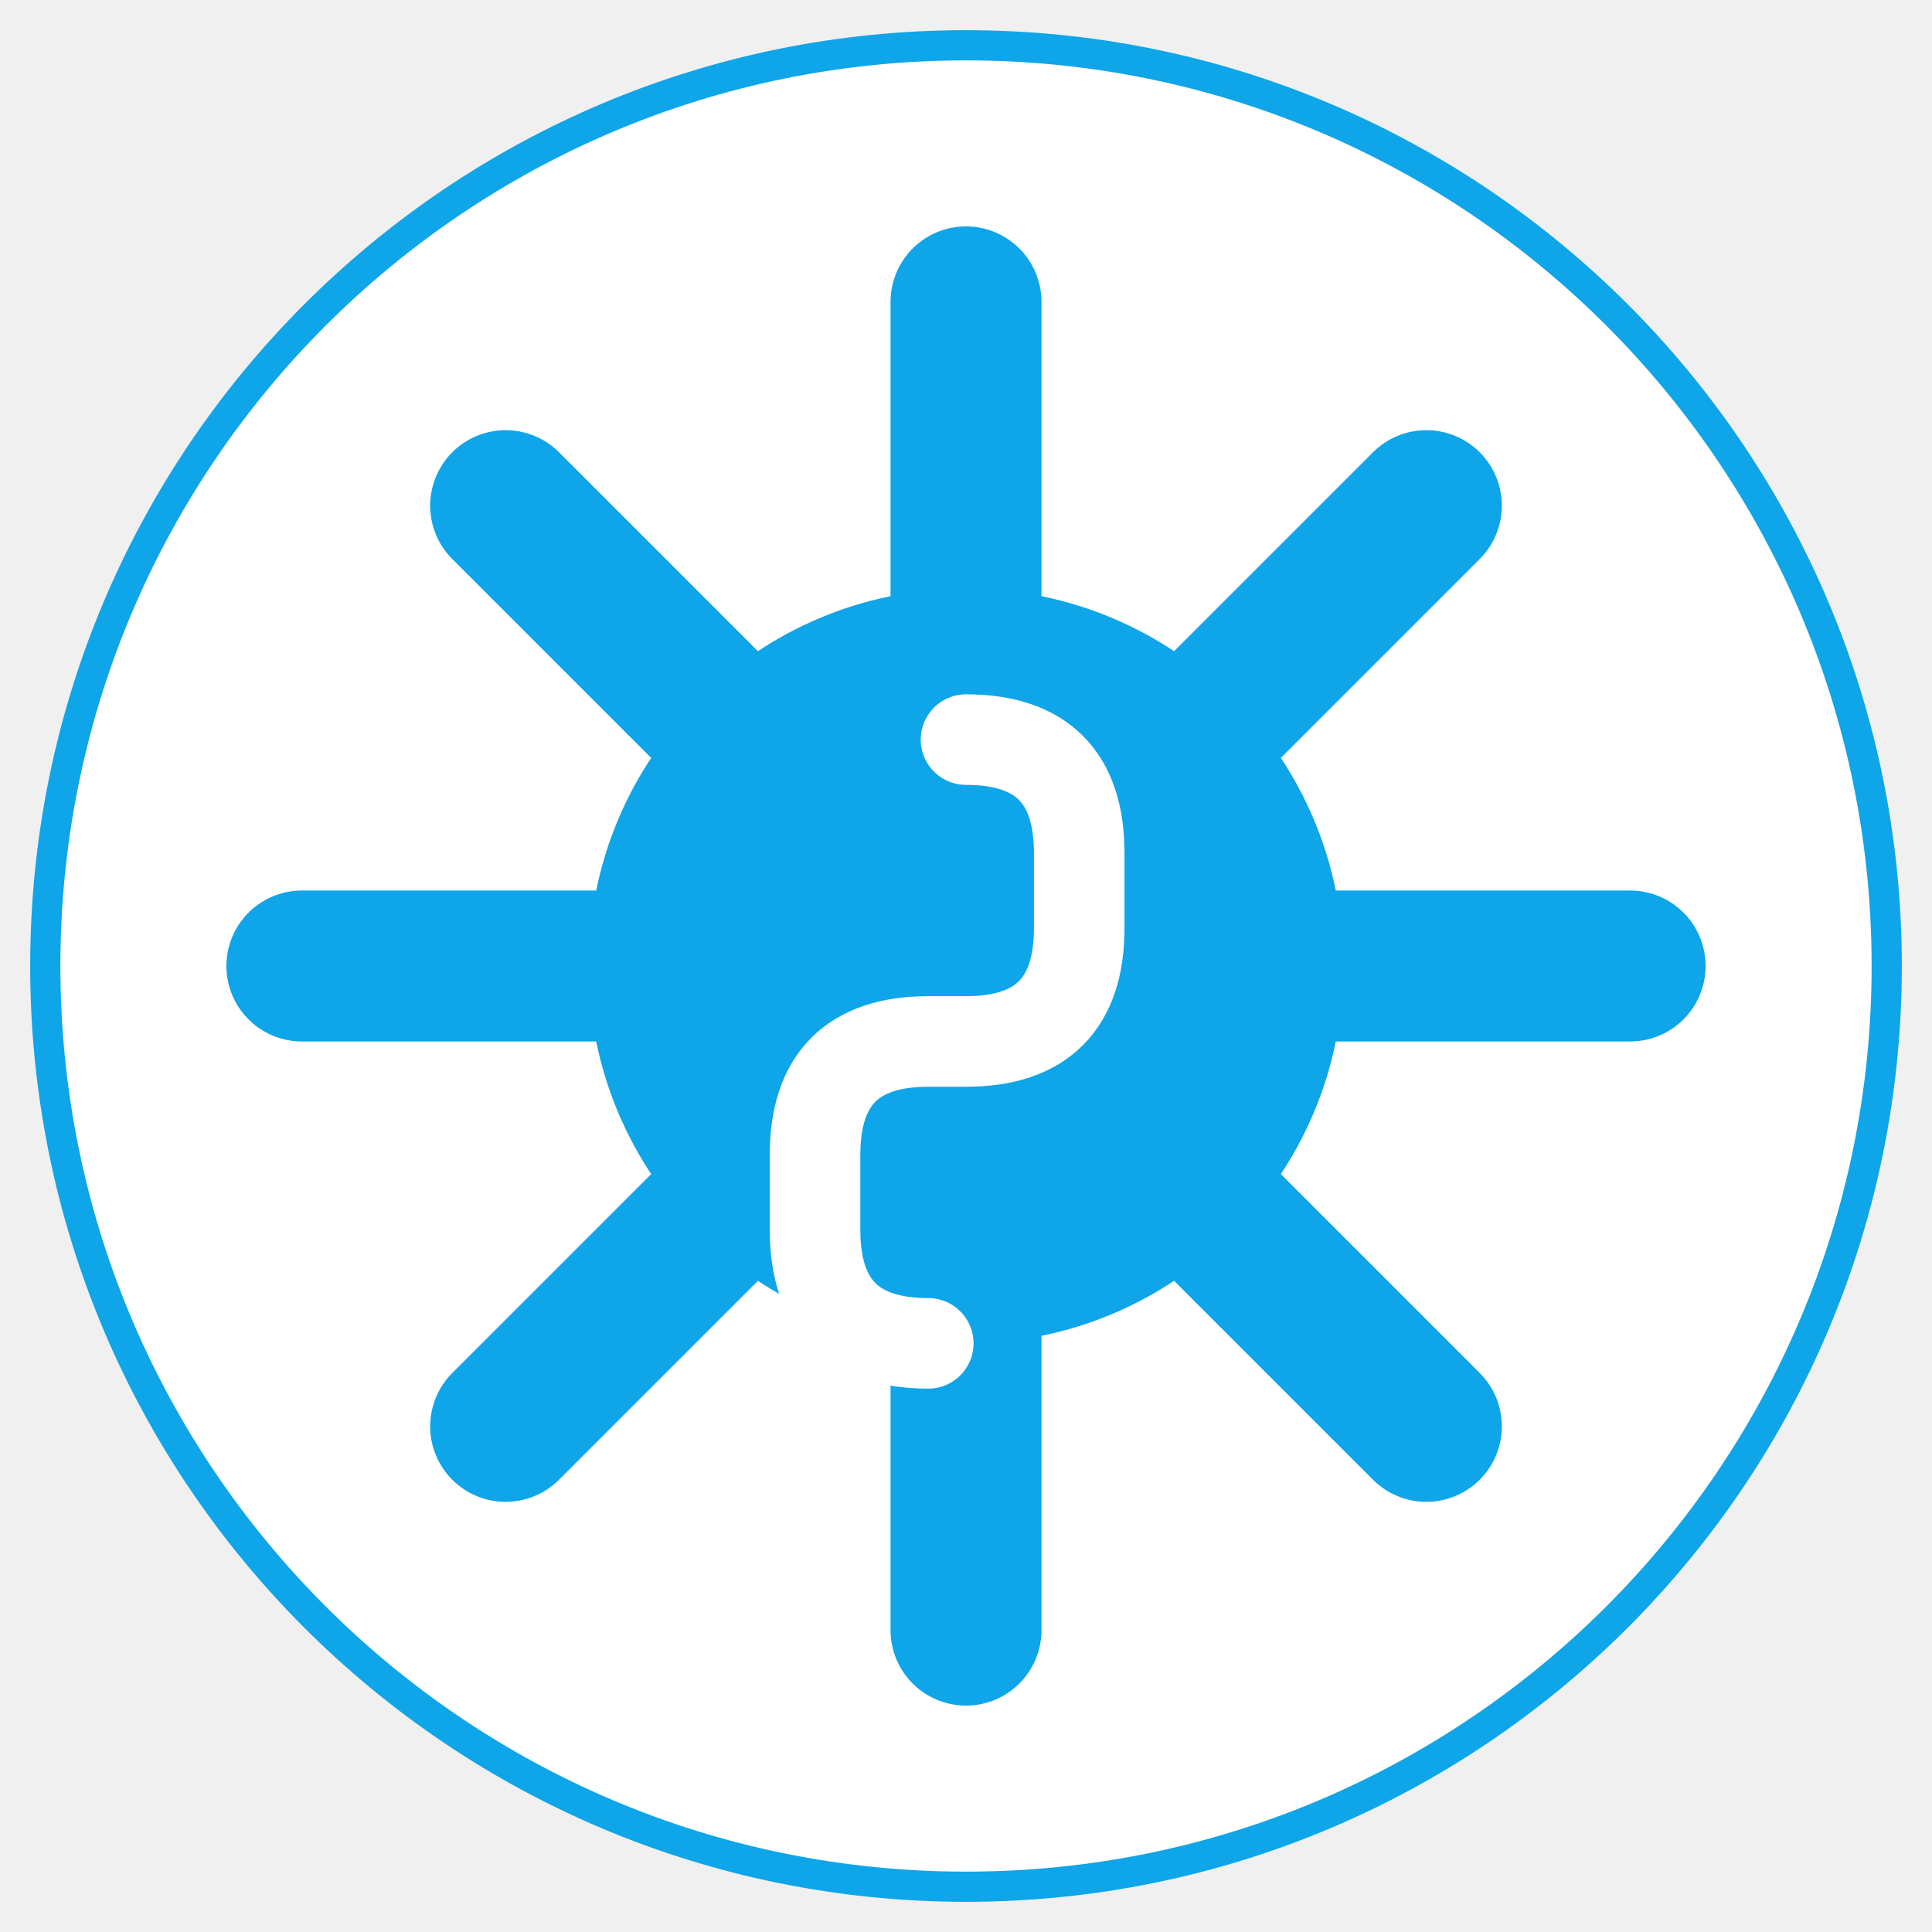
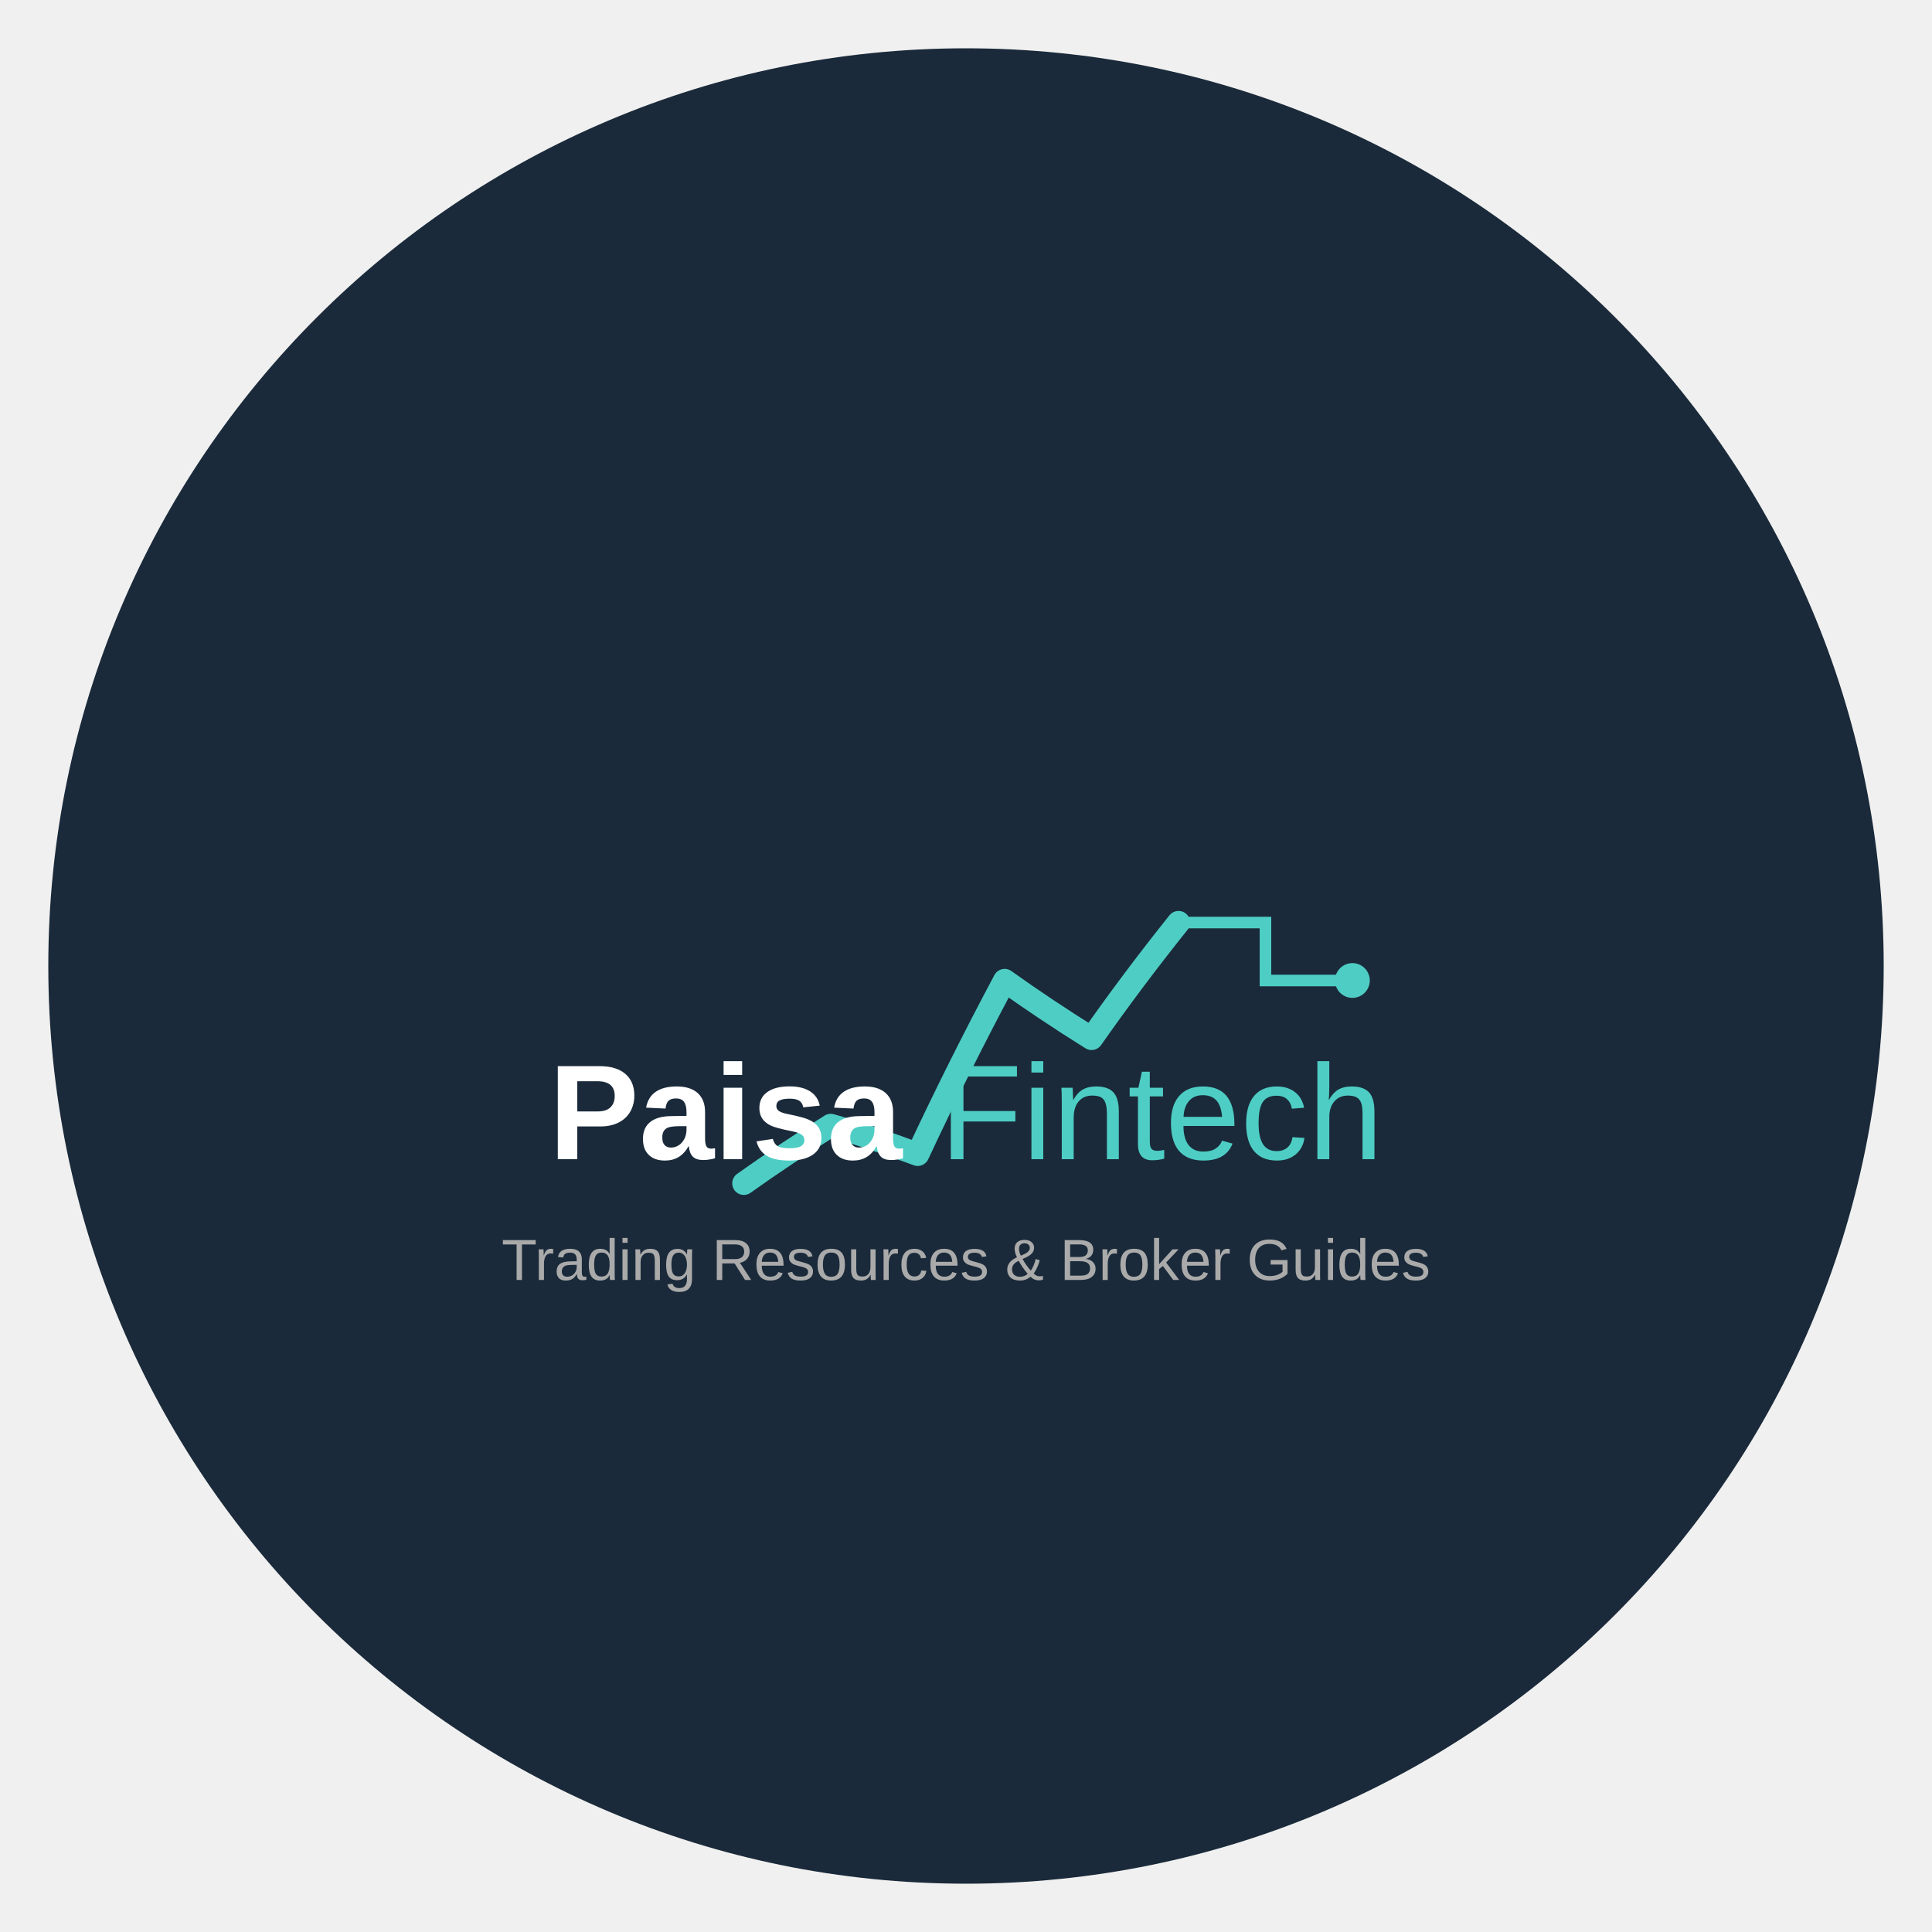
- <svg xmlns="http://www.w3.org/2000/svg" version="1.1" width="512" height="512">
-   <svg viewBox="0 0 512 512">
-     <circle cx="256" cy="256" r="248" fill="#0ea5e9" />
-     <circle cx="256" cy="256" r="240" fill="#ffffff" />
-     <circle cx="256" cy="256" r="100" fill="#0ea5e9" />
-     <g stroke="#0ea5e9" stroke-width="40" stroke-linecap="round">
-       <line x1="256" y1="80" x2="256" y2="160" />
-       <line x1="256" y1="352" x2="256" y2="432" />
-       <line x1="80" y1="256" x2="160" y2="256" />
-       <line x1="352" y1="256" x2="432" y2="256" />
-       <line x1="134" y1="134" x2="190" y2="190" />
-       <line x1="322" y1="322" x2="378" y2="378" />
-       <line x1="134" y1="378" x2="190" y2="322" />
-       <line x1="322" y1="190" x2="378" y2="134" />
+ <svg xmlns="http://www.w3.org/2000/svg" xmlns:ns1="http://svgjs.dev/svgjs" version="1.1" width="400" height="400">
+   <svg viewBox="0 0 400 400">
+     <circle cx="200" cy="200" r="190" fill="#1a2a3a" />
+     <g transform="translate(70, 155) scale(1.2)">
+       <path d="M70,75 Q77,70 85,65 Q92,67 100,70 Q107,55 115,40 Q122,45 130,50 Q137,40 145,30" stroke="#4ECDC4" stroke-width="4" fill="none" stroke-linecap="round" stroke-linejoin="round" />
+       <path d="M 145,30 Q 152,30 160,30 L 160,40 Q 167,40 175,40" stroke="#4ECDC4" stroke-width="2" fill="none" stroke-linecap="round" />
+       <circle cx="175" cy="40" r="3" fill="#4ECDC4" />
    </g>
-     <path d="M256 196 Q286 196 286 226 L286 246 Q286 276 256 276 L246 276 Q216 276 216 306 L216 326 Q216 356 246 356" fill="none" stroke="#ffffff" stroke-width="24" stroke-linecap="round" />
+     <text x="200" y="240" font-family="Arial, sans-serif" font-size="28" font-weight="bold" fill="#FFFFFF" text-anchor="middle" ns1:data="{&quot;leading&quot;:&quot;1.3&quot;}">
+       <tspan fill="#FFFFFF">Paisa</tspan>
+       <tspan font-weight="normal" fill="#4ECDC4"> Fintech</tspan>
+     </text>
+     <text x="200" y="265" font-family="Arial, sans-serif" font-size="12" fill="#AAAAAA" text-anchor="middle" ns1:data="{&quot;leading&quot;:&quot;1.3&quot;}">Trading Resources &amp; Broker Guides</text>
  </svg>
-   <style>@media (prefers-color-scheme: light) { :root { filter: none; } }
+   <style>@media (prefers-color-scheme: light) { :root { filter: contrast(1) brightness(1); } }
@media (prefers-color-scheme: dark) { :root { filter: none; } }
</style>
</svg>
